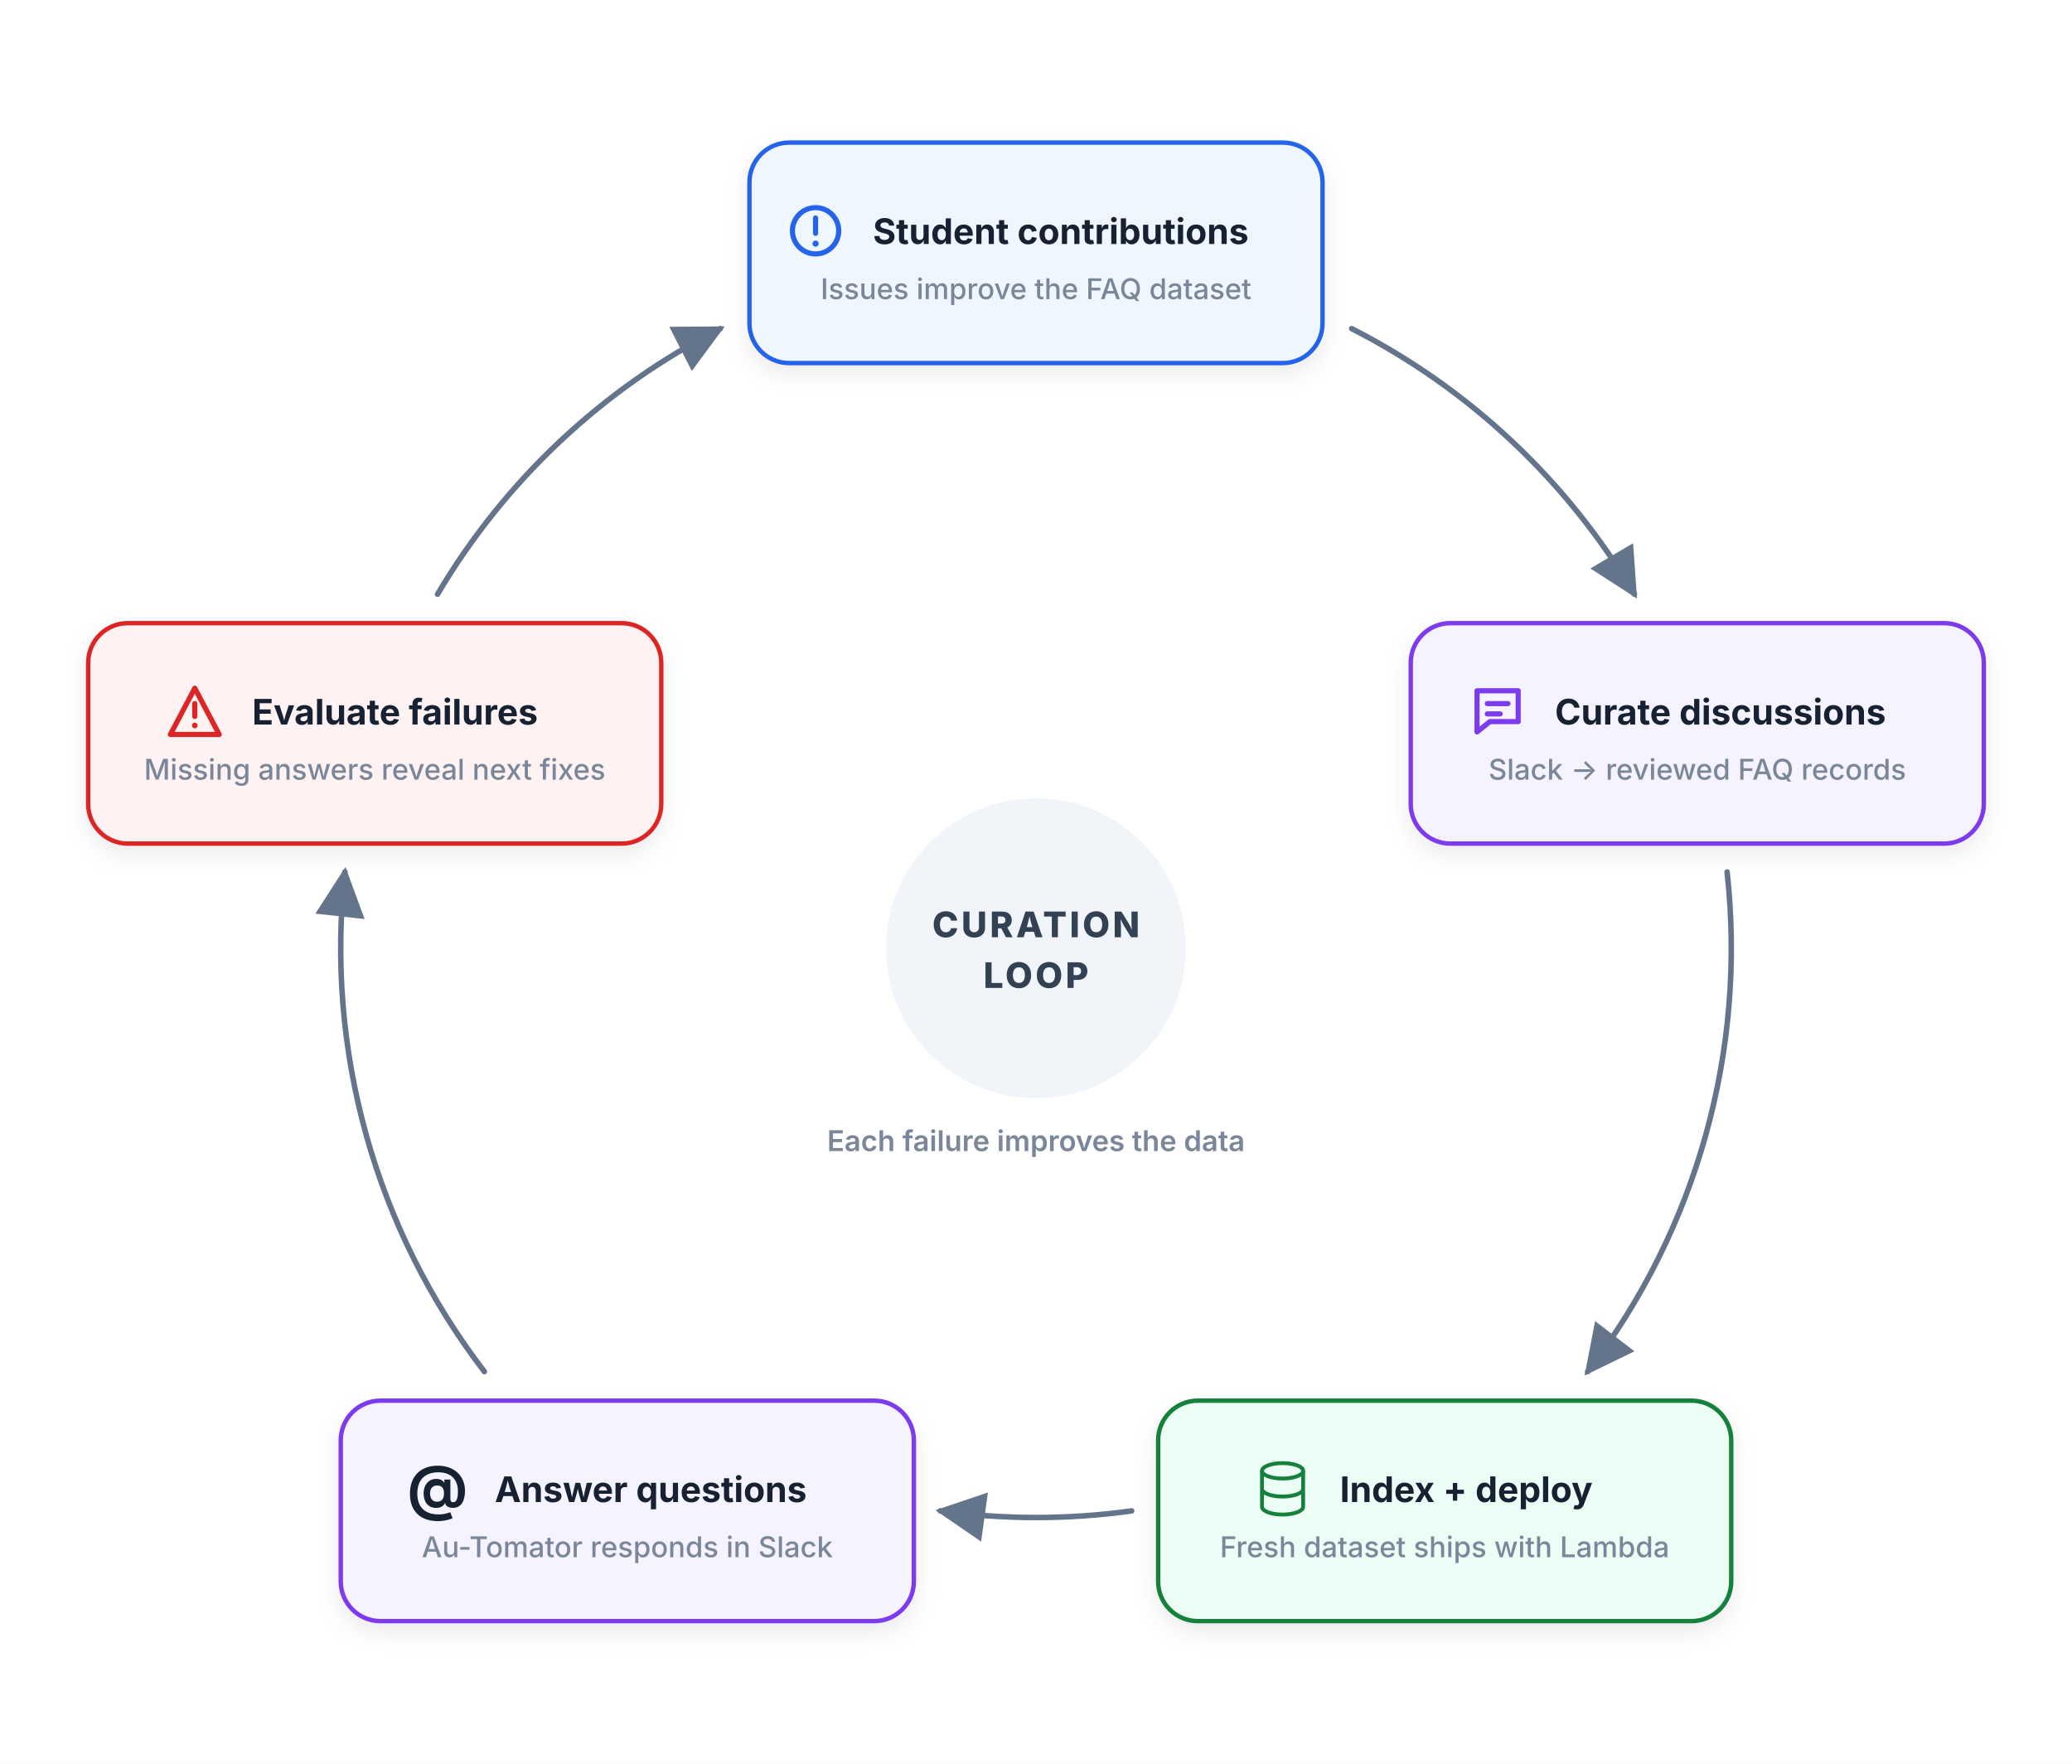
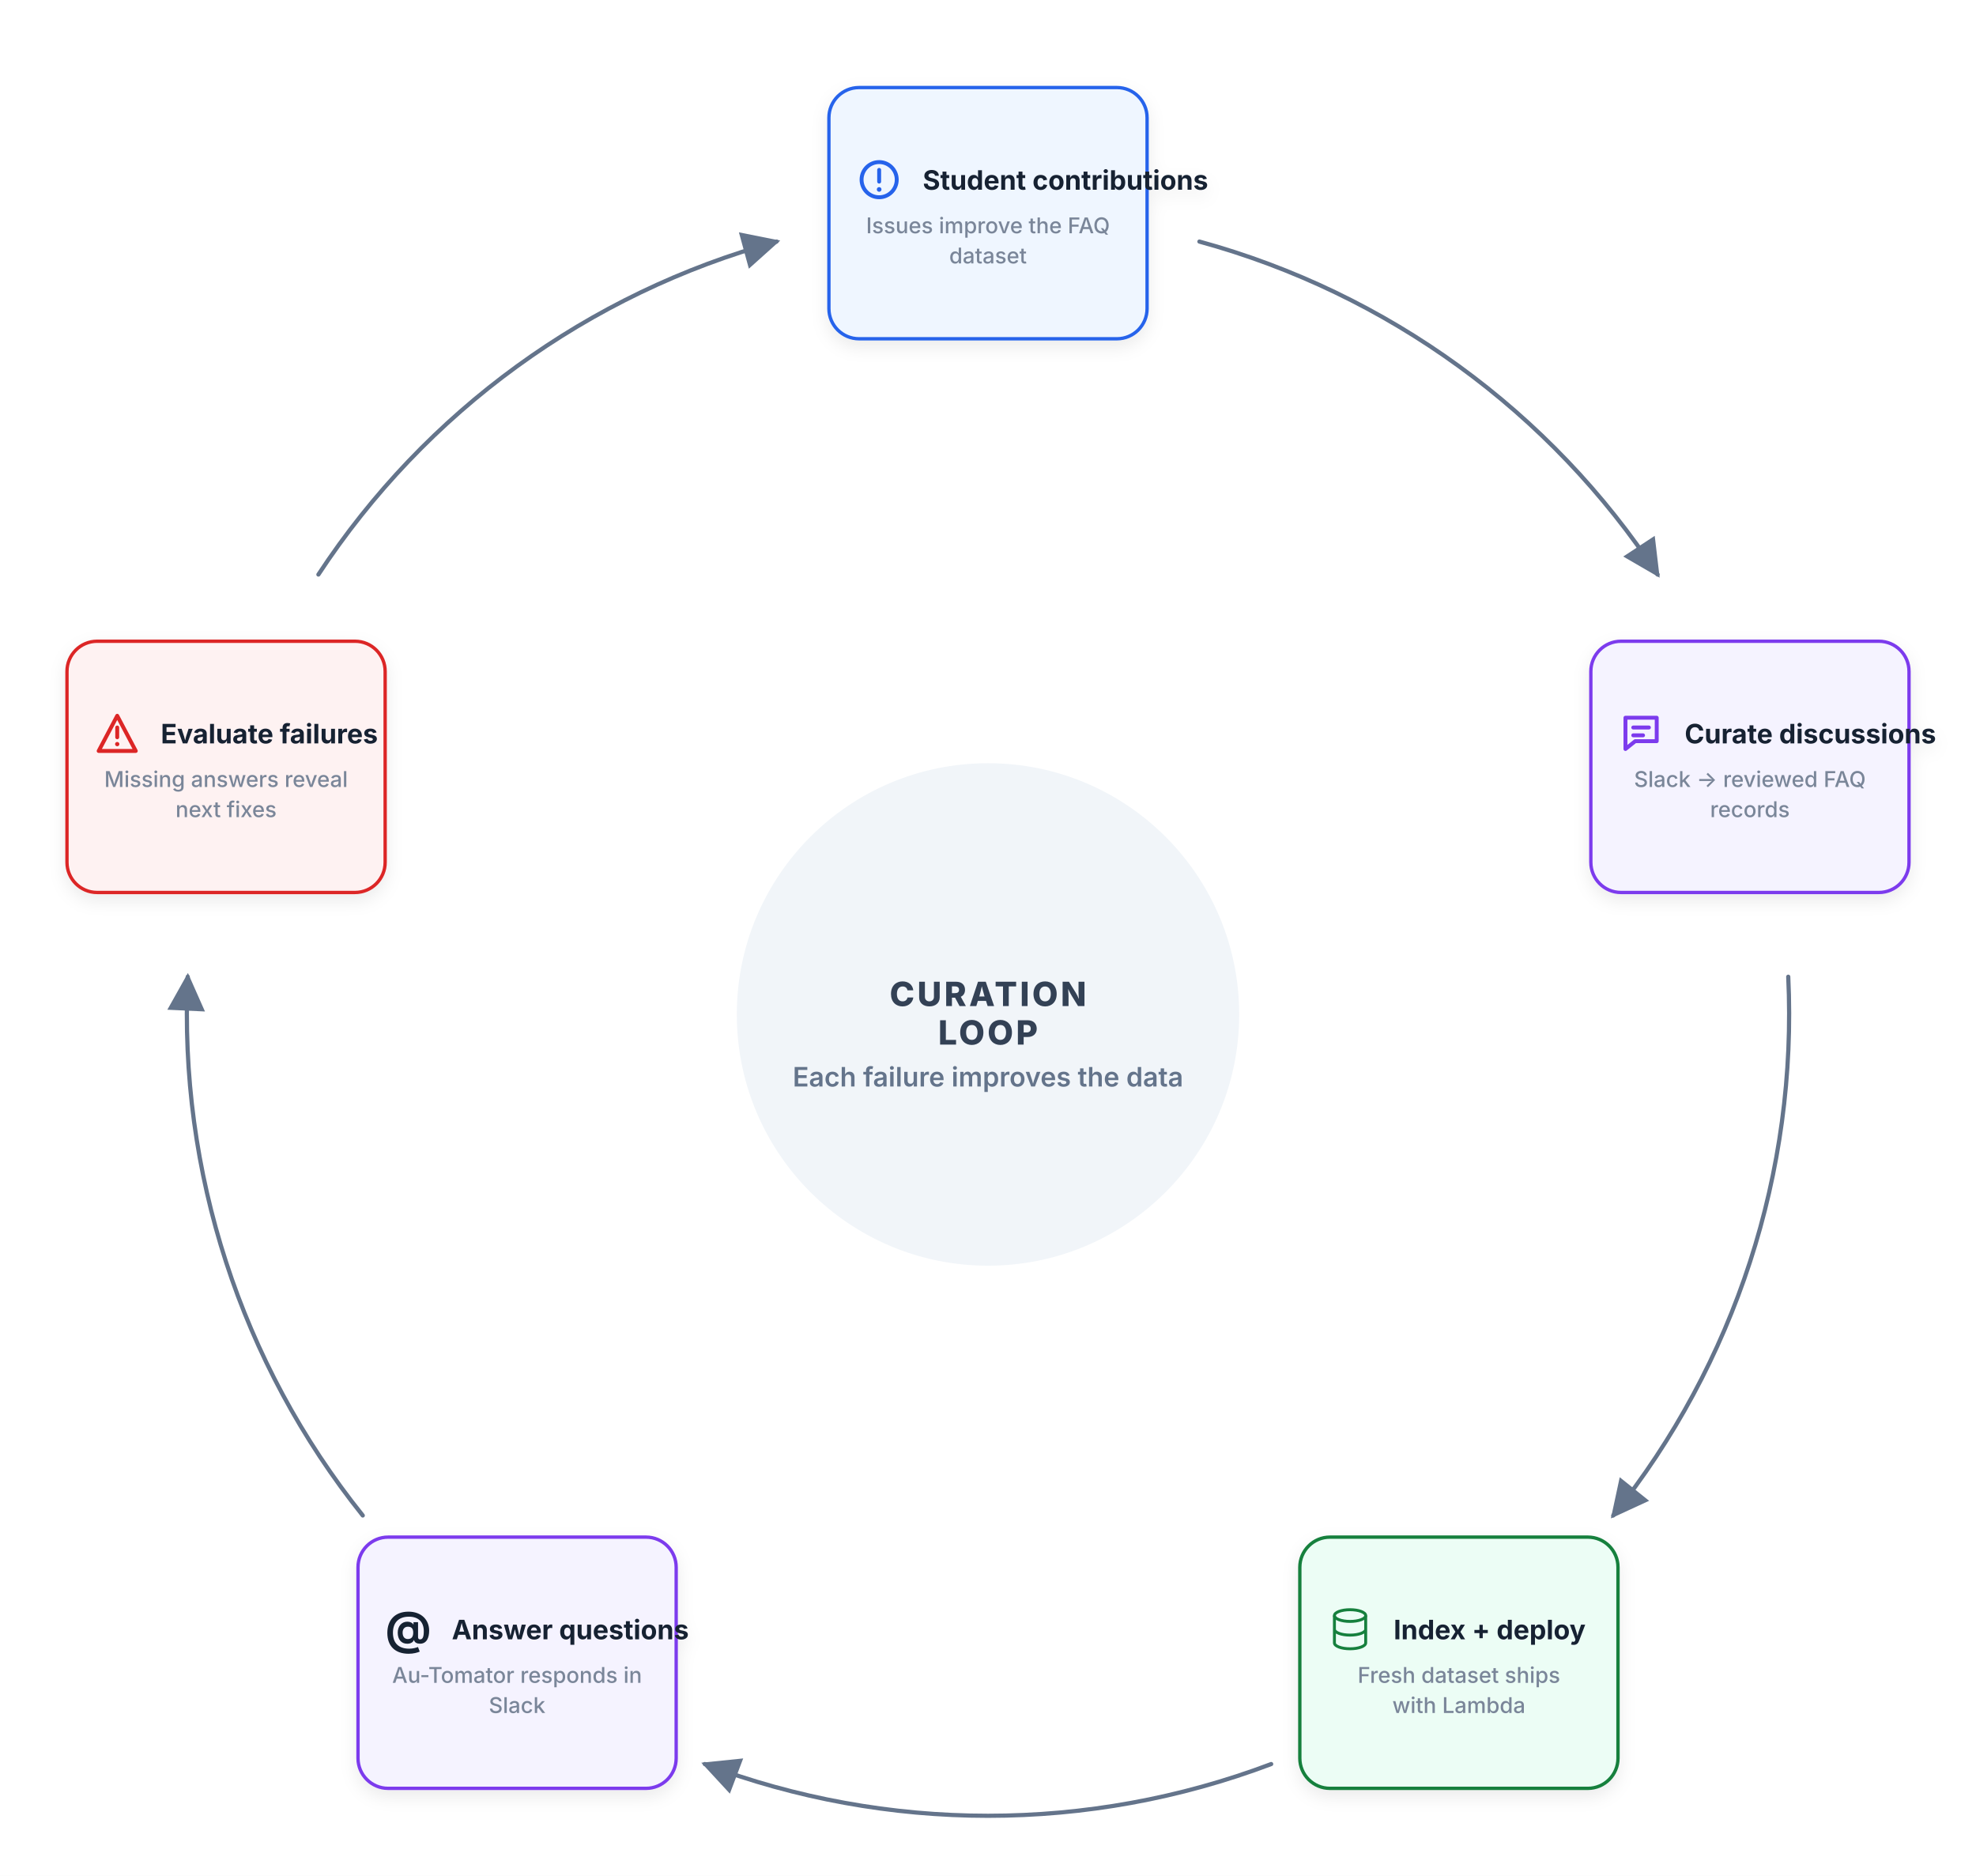
- <svg xmlns="http://www.w3.org/2000/svg" width="940" height="800" viewBox="0 0 940 800" role="img" aria-labelledby="title desc">
+ <svg xmlns="http://www.w3.org/2000/svg" width="1180" height="1120" viewBox="0 0 1180 1120" role="img" aria-labelledby="title desc">
  <defs>
    <filter id="shadow" x="-20%" y="-20%" width="140%" height="150%">
      <feDropShadow dx="0" dy="4" stdDeviation="5" flood-color="#0f172a" flood-opacity="0.08" />
    </filter>
    <marker id="arrow-purple" viewBox="0 0 10 10" refX="9" refY="5" markerWidth="9" markerHeight="9" orient="auto">
      <path d="M0 0 10 5 0 10Z" fill="#7c3aed" />
    </marker>
    <marker id="arrow-blue" viewBox="0 0 10 10" refX="9" refY="5" markerWidth="9" markerHeight="9" orient="auto">
      <path d="M0 0 10 5 0 10Z" fill="#2563eb" />
    </marker>
    <marker id="arrow-amber" viewBox="0 0 10 10" refX="9" refY="5" markerWidth="9" markerHeight="9" orient="auto">
      <path d="M0 0 10 5 0 10Z" fill="#c2410c" />
    </marker>
    <marker id="arrow-green" viewBox="0 0 10 10" refX="9" refY="5" markerWidth="9" markerHeight="9" orient="auto">
      <path d="M0 0 10 5 0 10Z" fill="#15803d" />
    </marker>
    <marker id="arrow-red" viewBox="0 0 10 10" refX="9" refY="5" markerWidth="9" markerHeight="9" orient="auto">
      <path d="M0 0 10 5 0 10Z" fill="#dc2626" />
    </marker>
    <marker id="arrow-gray" viewBox="0 0 10 10" refX="9" refY="5" markerWidth="9" markerHeight="9" orient="auto">
      <path d="M0 0 10 5 0 10Z" fill="#64748b" />
    </marker>
    <symbol id="icon-database" viewBox="0 0 24 24">
      <ellipse cx="12" cy="5" rx="8" ry="3" fill="none" stroke="currentColor" stroke-width="1.75" vector-effect="non-scaling-stroke" />
      <path d="M4 5v7c0 1.66 3.58 3 8 3s8-1.34 8-3V5M4 12v7c0 1.66 3.58 3 8 3s8-1.34 8-3v-7" fill="none" stroke="currentColor" stroke-width="1.75" vector-effect="non-scaling-stroke" />
    </symbol>
    <symbol id="icon-issue" viewBox="0 0 24 24">
      <circle cx="12" cy="12" r="9" fill="none" stroke="currentColor" stroke-width="2" />
      <path d="M12 7v6" stroke="currentColor" stroke-width="2" stroke-linecap="round" />
      <circle cx="12" cy="17" r="1.2" fill="currentColor" />
    </symbol>
    <symbol id="icon-message" viewBox="0 0 24 24">
      <path d="M4 4h16v12H9l-5 4Z" fill="none" stroke="currentColor" stroke-width="2" stroke-linecap="round" stroke-linejoin="round" />
      <path d="M8 9h8M8 13h5" fill="none" stroke="currentColor" stroke-width="2" stroke-linecap="round" />
    </symbol>
    <symbol id="icon-warning" viewBox="0 0 24 24">
      <path d="M12 3 2.5 21h19Z" fill="none" stroke="currentColor" stroke-width="2" stroke-linejoin="round" />
      <path d="M12 9v5" stroke="currentColor" stroke-width="2" stroke-linecap="round" />
      <circle cx="12" cy="17.5" r="1.1" fill="currentColor" />
    </symbol>
    <style>
      text { font-family: system-ui, -apple-system, BlinkMacSystemFont, "Segoe UI", sans-serif; fill: #172033; }
      .node rect { stroke-width: 2; }
      .node-title { font-size: 16px; font-weight: 750; text-anchor: middle; }
      .node-title.icon-copy { text-anchor: start; }
      .node-subtitle { font-size: 13px; font-weight: 500; fill: #7a8699; text-anchor: middle; }
      .eyebrow { font-size: 12px; font-weight: 750; letter-spacing: 1px; fill: #64748b; text-anchor: middle; }
      .mention-icon { font-size: 27px; font-weight: 750; text-anchor: middle; }
      .standalone-mention { font-size: 52px; font-weight: 750; text-anchor: middle; }
      .icon-node-title { font-size: 16px; font-weight: 750; text-anchor: middle; }
      .edge { fill: none; stroke-width: 2.5; stroke-linecap: round; stroke-linejoin: round; }
      .edge-label rect { stroke-width: 2; }
      .edge-label text { font-size: 14px; font-weight: 750; text-anchor: middle; dominant-baseline: central; }
      .divider { stroke: #cbd5e1; stroke-width: 2; stroke-dasharray: 6 8; stroke-linecap: round; }
      .center-annotation { fill: #f1f5f9; stroke: none; }
-       .center-title { font-size: 16px; font-weight: 800; letter-spacing: 1.3px; fill: #334155; text-anchor: middle; }
-       .center-detail { font-size: 13px; font-weight: 600; fill: #7a8699; text-anchor: middle; }
+       .center-title { font-size: 20px; font-weight: 800; letter-spacing: 1.6px; fill: #334155; text-anchor: middle; }
+       .center-detail { font-size: 16px; font-weight: 600; fill: #64748b; text-anchor: middle; }
    </style>
  </defs>
-   <rect width="940" height="800" fill="#ffffff" />
-   <path class="edge" d="M613.21 149.06A315.44 315.44 0 0 1 741.51 269.55" stroke="#64748b" marker-end="url(#arrow-gray)" />
-   <path class="edge" d="M783.53 395.51A315.44 315.44 0 0 1 720.25 622.15" stroke="#64748b" marker-end="url(#arrow-gray)" />
-   <path class="edge" d="M513.41 685.32A315.44 315.44 0 0 1 426.59 685.32" stroke="#64748b" marker-end="url(#arrow-gray)" />
-   <path class="edge" d="M219.75 622.15A315.44 315.44 0 0 1 156.47 395.51" stroke="#64748b" marker-end="url(#arrow-gray)" />
-   <path class="edge" d="M198.49 269.55A315.44 315.44 0 0 1 326.79 149.06" stroke="#64748b" marker-end="url(#arrow-gray)" />
-   <circle class="center-annotation" cx="470" cy="430.12" r="68" />
-   <text class="center-title" x="470" y="425.12">CURATION</text>
-   <text class="center-title" x="470" y="448.12">LOOP</text>
-   <text class="center-detail" x="470" y="522.12">Each failure improves the data</text>
-   <g class="node node-blue" transform="translate(340 64.68)" filter="url(#shadow)">
-     <rect width="260" height="100" rx="18" fill="#eff6ff" stroke="#2563eb" />
-     <use href="#icon-issue" x="16" y="26" width="28" height="28" color="#2563eb" />
-     <text class="node-title icon-copy" x="56" y="46" textLength="188" lengthAdjust="spacingAndGlyphs">Student contributions</text>
-     <text class="node-subtitle" x="130" y="71">Issues improve the FAQ dataset</text>
+   <rect width="1180" height="1120" fill="#ffffff" />
+   <path class="edge" d="M716.24 144.23A478.42 478.42 0 0 1 989.86 343.02" stroke="#64748b" marker-end="url(#arrow-gray)" />
+   <path class="edge" d="M1067.88 583.15A478.42 478.42 0 0 1 963.37 904.81" stroke="#64748b" marker-end="url(#arrow-gray)" />
+   <path class="edge" d="M759.11 1053.22A478.42 478.42 0 0 1 420.89 1053.22" stroke="#64748b" marker-end="url(#arrow-gray)" />
+   <path class="edge" d="M216.63 904.81A478.42 478.42 0 0 1 112.12 583.15" stroke="#64748b" marker-end="url(#arrow-gray)" />
+   <path class="edge" d="M190.14 343.02A478.42 478.42 0 0 1 463.76 144.23" stroke="#64748b" marker-end="url(#arrow-gray)" />
+   <circle class="center-annotation" cx="590" cy="605.68" r="150" />
+   <text class="center-title" x="590" y="600.68">CURATION</text>
+   <text class="center-title" x="590" y="623.68">LOOP</text>
+   <text class="center-detail" x="590" y="648.68">Each failure improves the data</text>
+   <g class="node node-blue" transform="translate(495 52.27)" filter="url(#shadow)">
+     <rect width="190" height="150" rx="18" fill="#eff6ff" stroke="#2563eb" />
+     <use href="#icon-issue" x="16" y="41" width="28" height="28" color="#2563eb" />
+     <text class="node-title icon-copy" x="56" y="61" textLength="118" lengthAdjust="spacingAndGlyphs">Student contributions</text>
+     <text class="node-subtitle" x="95" y="87">Issues improve the FAQ</text>
+     <text class="node-subtitle" x="95" y="105">dataset</text>
  </g>
-   <g class="node node-purple" transform="translate(640 282.65)" filter="url(#shadow)">
-     <rect width="260" height="100" rx="18" fill="#f5f3ff" stroke="#7c3aed" />
-     <use href="#icon-message" x="25.42" y="26" width="28" height="28" color="#7c3aed" />
-     <text class="node-title icon-copy" x="65.42" y="46">Curate discussions</text>
-     <text class="node-subtitle" x="130" y="71">Slack → reviewed FAQ records</text>
+   <g class="node node-purple" transform="translate(950 382.85)" filter="url(#shadow)">
+     <rect width="190" height="150" rx="18" fill="#f5f3ff" stroke="#7c3aed" />
+     <use href="#icon-message" x="16" y="41" width="28" height="28" color="#7c3aed" />
+     <text class="node-title icon-copy" x="56" y="61" textLength="118" lengthAdjust="spacingAndGlyphs">Curate discussions</text>
+     <text class="node-subtitle" x="95" y="87">Slack → reviewed FAQ</text>
+     <text class="node-subtitle" x="95" y="105">records</text>
  </g>
-   <g class="node node-green" transform="translate(525.41 635.32)" filter="url(#shadow)">
-     <rect width="260" height="100" rx="18" fill="#ecfdf5" stroke="#15803d" />
-     <use href="#icon-database" x="42.45" y="26" width="28" height="28" color="#15803d" />
-     <text class="node-title icon-copy" x="82.45" y="46">Index + deploy</text>
-     <text class="node-subtitle" x="130" y="71">Fresh dataset ships with Lambda</text>
+   <g class="node node-green" transform="translate(776.21 917.73)" filter="url(#shadow)">
+     <rect width="190" height="150" rx="18" fill="#ecfdf5" stroke="#15803d" />
+     <use href="#icon-database" x="16" y="41" width="28" height="28" color="#15803d" />
+     <text class="node-title icon-copy" x="56" y="61" textLength="118" lengthAdjust="spacingAndGlyphs">Index + deploy</text>
+     <text class="node-subtitle" x="95" y="87">Fresh dataset ships</text>
+     <text class="node-subtitle" x="95" y="105">with Lambda</text>
  </g>
-   <g class="node node-purple" transform="translate(154.59 635.32)" filter="url(#shadow)">
-     <rect width="260" height="100" rx="18" fill="#f5f3ff" stroke="#7c3aed" />
-     <text class="mention-icon" x="43.87" y="49" fill="#7c3aed">@</text>
-     <text class="node-title icon-copy" x="69.87" y="46">Answer questions</text>
-     <text class="node-subtitle" x="130" y="71">Au-Tomator responds in Slack</text>
+   <g class="node node-purple" transform="translate(213.79 917.73)" filter="url(#shadow)">
+     <rect width="190" height="150" rx="18" fill="#f5f3ff" stroke="#7c3aed" />
+     <text class="mention-icon" x="30" y="64" fill="#7c3aed">@</text>
+     <text class="node-title icon-copy" x="56" y="61" textLength="118" lengthAdjust="spacingAndGlyphs">Answer questions</text>
+     <text class="node-subtitle" x="95" y="87">Au-Tomator responds in</text>
+     <text class="node-subtitle" x="95" y="105">Slack</text>
  </g>
-   <g class="node node-red" transform="translate(40 282.65)" filter="url(#shadow)">
-     <rect width="260" height="100" rx="18" fill="#fef2f2" stroke="#dc2626" />
-     <use href="#icon-warning" x="34.37" y="26" width="28" height="28" color="#dc2626" />
-     <text class="node-title icon-copy" x="74.37" y="46">Evaluate failures</text>
-     <text class="node-subtitle" x="130" y="71">Missing answers reveal next fixes</text>
+   <g class="node node-red" transform="translate(40 382.85)" filter="url(#shadow)">
+     <rect width="190" height="150" rx="18" fill="#fef2f2" stroke="#dc2626" />
+     <use href="#icon-warning" x="16" y="41" width="28" height="28" color="#dc2626" />
+     <text class="node-title icon-copy" x="56" y="61" textLength="118" lengthAdjust="spacingAndGlyphs">Evaluate failures</text>
+     <text class="node-subtitle" x="95" y="87">Missing answers reveal</text>
+     <text class="node-subtitle" x="95" y="105">next fixes</text>
  </g>
</svg>
